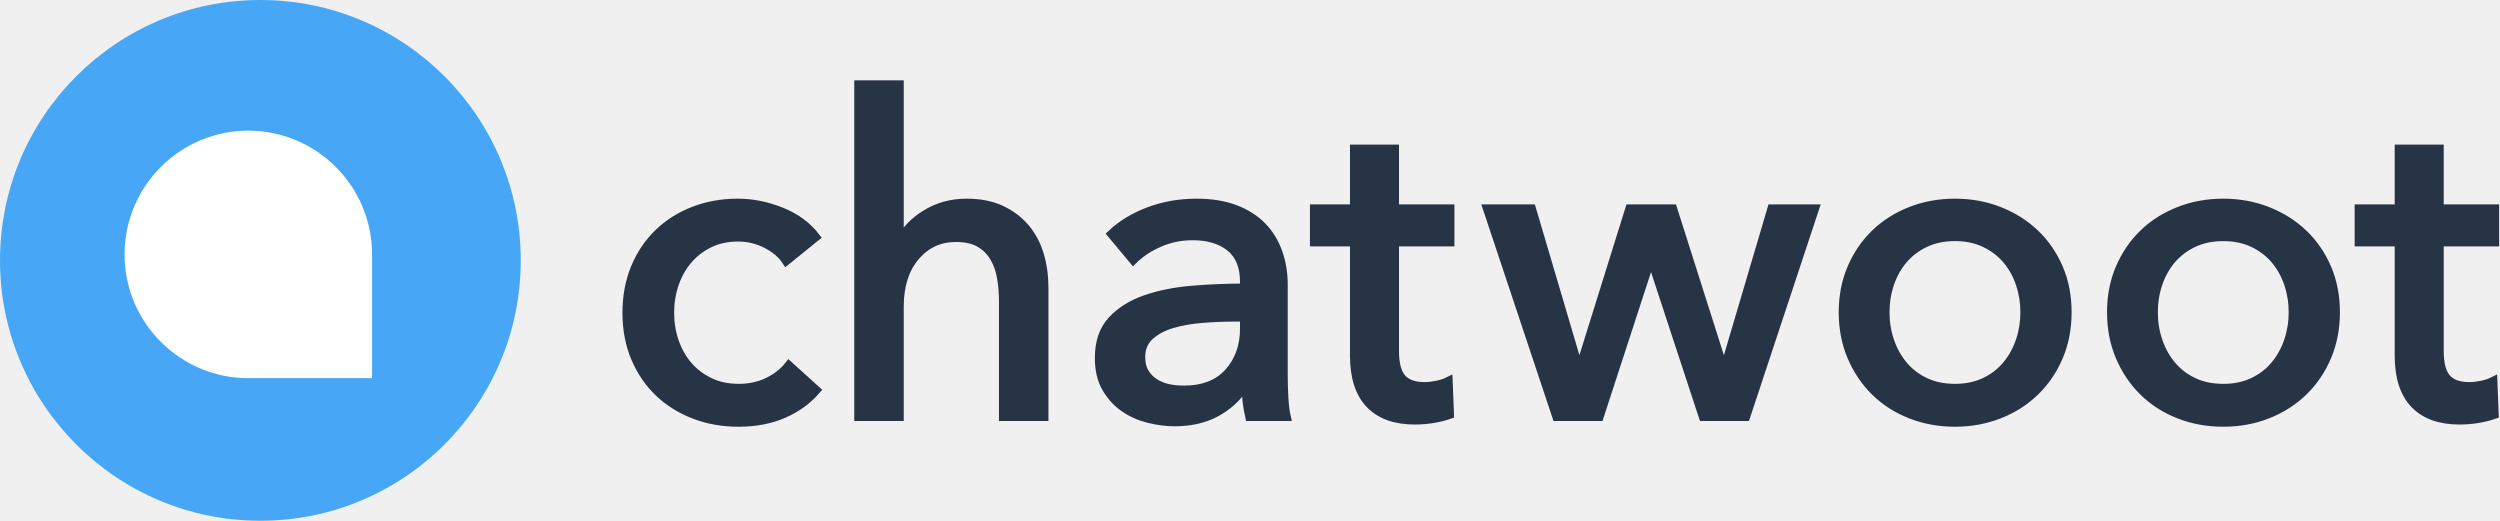
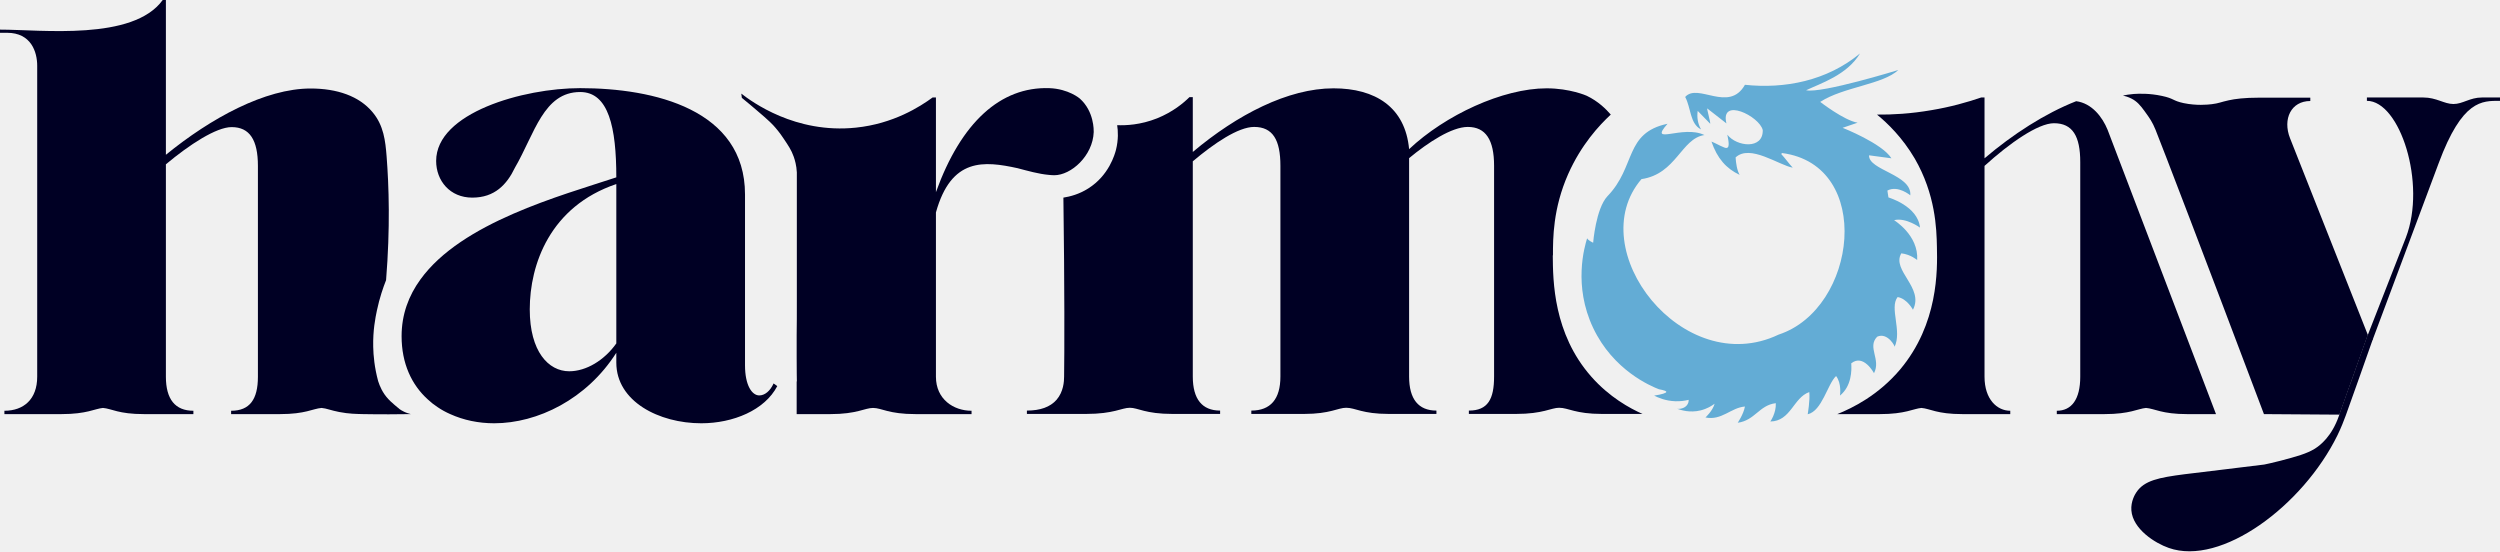
- <svg xmlns="http://www.w3.org/2000/svg" width="2458px" height="512px" viewBox="0 0 2458 512" version="1.1">
-   <g id="Logo" stroke="none" stroke-width="1" fill="none" fill-rule="evenodd">
-     <g id="on_white" fill-rule="nonzero">
-       <g id="woot-log">
-         <circle id="Oval" fill="#47A7F6" cx="256" cy="256" r="256" />
-         <path d="M362.808,368.808 L244.123,368.808 C178.699,368.808 125.457,315.562 125.457,250.122 C125.457,184.703 178.699,131.457 244.124,131.457 C309.565,131.457 362.808,184.703 362.808,250.122 L362.808,368.808 Z" id="Fill-1" stroke="#FFFFFF" stroke-width="6" fill="#FFFFFF" />
+ <svg xmlns="http://www.w3.org/2000/svg" id="Camada_2" data-name="Camada 2" viewBox="0 0 141.81 31.27">
+   <defs>
+     <style>
+       .cls-1 {
+         fill: #000024;
+       }
+ 
+       .cls-1, .cls-2 {
+         stroke-width: 0px;
+       }
+ 
+       .cls-2 {
+         fill: #63acd5;
+         fill-rule: evenodd;
+       }
+     </style>
+   </defs>
+   <g id="Layer_1" data-name="Layer 1">
+     <g>
+       <path class="cls-1" d="M22.65,23.19c-.07-.05-.17-.14-.29-.24-.03-.02-.06-.06-.11-.1-.07-.06-.15-.13-.22-.21-.33-.35-.49-.74-.58-1.02-.21-.78-.27-1.45-.28-1.95-.02-.93.12-1.63.21-2.06.15-.71.35-1.29.52-1.72.24-2.98.16-5.35.03-7.02-.07-.87-.16-1.75-.8-2.51-.76-.91-2.01-1.34-3.51-1.34-2.58,0-5.66,1.68-8.21,3.76V0h-.18C7.55,2.33,2.36,1.68,0,1.68v.18h.4c1.37,0,1.71,1.09,1.71,1.87v17.64c0,1.28-.77,1.93-1.86,1.93v.19h3.23c1.46,0,1.9-.31,2.36-.35.5.04.87.35,2.33.35h2.8v-.19c-1.03,0-1.56-.65-1.56-1.93v-12.05c1.34-1.12,2.86-2.11,3.73-2.11,1.03,0,1.49.74,1.49,2.2v11.96c0,1.28-.46,1.93-1.52,1.93v.19h2.77c1.46,0,1.86-.31,2.36-.35.27.02.53.14,1,.23.56.11,1,.11,1.36.12,1.03.02,1.99.01,2.7,0-.11-.03-.25-.07-.39-.14-.1-.05-.19-.1-.27-.16Z" />
+       <path class="cls-1" d="M43.88,21.75c-.19.43-.5.68-.81.68-.41,0-.81-.56-.81-1.71v-9.69c0-4.82-5.16-6.03-9.35-6.03-3.23,0-8.17,1.4-8.17,4.13,0,1.12.78,2.08,2.05,2.08s1.96-.74,2.42-1.7c1.12-1.93,1.62-4.29,3.7-4.29,1.62,0,2.05,2.02,2.05,4.84-3.14,1.04-8.77,2.55-11.11,5.79-.67.92-1.07,1.99-1.07,3.22,0,1.55.57,2.76,1.49,3.59.17.16.36.31.56.44.22.15.46.28.71.39.75.34,1.6.52,2.49.52,2.46,0,5.25-1.36,6.93-4v.56c0,2.2,2.42,3.44,4.82,3.44,1.8,0,3.6-.74,4.31-2.11l-.21-.15ZM34.96,19.48c-.68.96-1.71,1.58-2.67,1.58-1.18,0-2.24-1.12-2.24-3.51,0-2.55,1.15-5.84,4.91-7.11v9.04Z" />
+       <path class="cls-1" d="M62.04,7.49c-.05,1.35-1.28,2.45-2.24,2.45-.1,0-.2-.01-.31-.02-.57-.05-1.2-.23-1.77-.38-1.89-.41-3.76-.62-4.63,2.51v9.32c0,1.28,1,1.93,2.02,1.93v.19h-3.17c-1.55,0-1.92-.35-2.42-.35-.47,0-.9.35-2.42.35h-1.91v-1.82c.02-.06.01-.11.01-.11,0-.04-.01-.51-.01-1.29v-1.26c.01-.57.01-1.21.01-1.91v-7.32c-.02-.4-.11-.7-.18-.9-.13-.37-.31-.63-.55-.99-.09-.14-.25-.37-.48-.64-.16-.19-.35-.39-1.12-1.04-.2-.17-.47-.4-.79-.66l-.03-.24c.58.45,3.06,2.29,6.5,1.93,2.13-.22,3.64-1.19,4.35-1.71h.19v5.37c1.43-3.97,3.67-5.99,6.43-5.9,1.1.04,1.73.59,1.73.59.82.73.79,1.81.79,1.9Z" />
+       <path class="cls-1" d="M88.09,14.48c0-.96,0-2.65.86-4.6.74-1.67,1.76-2.77,2.42-3.38-.26-.3-.7-.75-1.37-1.07,0,0-.94-.42-2.27-.42-2.49,0-5.75,1.52-7.8,3.45-.22-2.39-1.92-3.45-4.29-3.45-2.57,0-5.46,1.49-7.98,3.61v-3.11h-.19c-.33.33-.94.84-1.83,1.2-.95.38-1.79.41-2.27.39.05.31.08.82-.07,1.41-.06.22-.38,1.43-1.57,2.18-.52.33-1.03.46-1.41.52.07,5.07.06,8.82.04,10.15,0,.27-.03.86-.43,1.32-.36.41-.93.61-1.68.61v.19h3.35c1.59,0,2.02-.35,2.49-.35s.87.35,2.42.35h2.7v-.19c-1.02,0-1.55-.65-1.55-1.93v-12.21c1.21-1.02,2.58-1.95,3.48-1.95,1.06,0,1.49.74,1.49,2.2v11.96c0,1.28-.56,1.93-1.65,1.93v.19h2.99c1.49,0,1.92-.35,2.39-.35.53,0,.9.35,2.42.35h2.7v-.19c-1.02,0-1.55-.65-1.55-1.93v-12.39c1.09-.9,2.42-1.77,3.33-1.77,1.02,0,1.49.74,1.49,2.2v11.96c0,1.28-.35,1.93-1.43,1.93v.19h2.67c1.55,0,1.99-.35,2.45-.35.53,0,.91.35,2.43.35h2.63-.33c-.72-.32-1.88-.95-2.91-2.12-2.15-2.44-2.17-5.44-2.18-6.87Z" />
+       <path class="cls-1" d="M119.55,7.36c-.29-.71-.88-1.5-1.78-1.62-1.78.7-3.6,1.88-5.2,3.24v-3.45h-.19c-.79.27-1.74.54-2.83.72-1.16.2-2.2.26-3.08.25.6.49,1.44,1.3,2.14,2.49,1.18,2.04,1.24,3.97,1.26,5.02.03,1.32.08,4.36-2.08,6.94-1.24,1.47-2.7,2.19-3.57,2.54h2.41c1.46,0,1.9-.31,2.36-.35.5.04.87.35,2.33.35h2.71v-.19c-.75,0-1.46-.65-1.46-1.93v-11.96c1.43-1.3,3.04-2.42,3.94-2.42,1.06,0,1.49.74,1.49,2.2v12.18c0,1.28-.49,1.93-1.33,1.93v.19h2.7c1.46,0,1.9-.31,2.36-.35.5.04.9.35,2.33.35h1.64l-6.15-16.13Z" />
+       <g>
+         <path class="cls-1" d="M140.79,5.53c-.69,0-1.09.37-1.62.37s-.96-.37-1.71-.37h-3.2v.19c1.87,0,3.39,4.69,2.21,7.76l-2.15,5.5c-.54,1.51-1.08,3.03-1.62,4.54h.29c.07-.59.21-1.36.53-2.22.33-.88.74-1.57,1.08-2.07,0-.01.01-.01.01-.02l3.72-9.95c1.34-3.61,2.46-3.54,3.48-3.54v-.19h-1.02Z" />
+         <path class="cls-1" d="M134.32,18.98c-.54,1.51-1.08,3.03-1.62,4.54-1.42-.01-2.86-.02-4.28-.03-3.35-8.88-5.83-15.34-6.15-16.13-.18-.44-.32-.64-.61-1.04-.25-.35-.45-.57-.74-.72-.19-.1-.37-.15-.5-.18.15-.03.36-.07.62-.09.31-.02.89-.04,1.59.11.71.15.59.27,1.24.41.73.15,1.33.09,1.59.06.41-.05.5-.12.96-.22.36-.08.88-.15,1.74-.15h2.89v.19c-1.09,0-1.58,1.02-1.15,2.11l4.41,11.15Z" />
+         <path class="cls-1" d="M134.61,19.21s-.01.01-.01.02c-.51,1.45-1.02,2.9-1.54,4.34-.1.27-.25.67-.47,1.12-1.97,4.01-6.6,7.44-9.57,6.39-.78-.27-2.04-1.07-2.12-2.13-.04-.52.22-.93.28-1.02.45-.68,1.28-.84,2.74-1.03,1.26-.16,3.05-.36,4.52-.55.11-.02.47-.1.94-.22.9-.24,1.46-.39,1.93-.68.3-.19.96-.69,1.37-1.88.01-.02.01-.03.02-.05.54-1.51,1.08-3.03,1.62-4.54.1.08.19.15.29.23Z" />
      </g>
-       <path d="M772.982,256.848 C768.658,250.217 762.171,244.667 753.522,240.198 C744.872,235.73 735.647,233.495 725.844,233.495 C715.177,233.495 705.735,235.513 697.518,239.55 C689.302,243.586 682.31,248.992 676.544,255.767 C670.778,262.542 666.381,270.398 663.354,279.336 C660.327,288.273 658.813,297.643 658.813,307.446 C658.813,317.248 660.327,326.618 663.354,335.555 C666.381,344.493 670.778,352.349 676.544,359.124 C682.31,365.899 689.374,371.305 697.735,375.341 C706.095,379.378 715.609,381.396 726.277,381.396 C736.656,381.396 746.098,379.378 754.603,375.341 C763.108,371.305 770.099,365.827 775.577,358.908 L802.822,383.558 C794.173,393.649 783.361,401.505 770.387,407.127 C757.414,412.749 742.71,415.56 726.277,415.56 C710.42,415.56 695.789,412.965 682.382,407.776 C668.976,402.586 657.372,395.307 647.569,385.937 C637.767,376.567 630.055,365.251 624.433,351.989 C618.811,338.727 616,323.879 616,307.446 C616,291.3 618.739,276.597 624.217,263.335 C629.695,250.073 637.335,238.685 647.137,229.171 C656.939,219.657 668.544,212.305 681.95,207.115 C695.356,201.926 709.843,199.331 725.412,199.331 C739.827,199.331 754.17,202.214 768.441,207.98 C782.713,213.746 794.028,222.107 802.389,233.063 L772.982,256.848 Z M885.421,236.09 C890.322,225.999 898.683,217.35 910.504,210.143 C922.324,202.935 935.586,199.331 950.29,199.331 C963.552,199.331 974.94,201.565 984.454,206.034 C993.968,210.503 1001.896,216.485 1008.239,223.981 C1014.582,231.477 1019.267,240.27 1022.294,250.361 C1025.321,260.452 1026.835,271.263 1026.835,282.795 L1026.835,409.938 L986.184,409.938 L986.184,296.634 C986.184,288.273 985.535,280.345 984.238,272.849 C982.94,265.353 980.562,258.722 977.102,252.956 C973.643,247.19 968.958,242.577 963.047,239.117 C957.137,235.658 949.425,233.928 939.911,233.928 C923.766,233.928 910.504,240.054 900.125,252.307 C889.746,264.56 884.556,280.921 884.556,301.391 L884.556,409.938 L843.905,409.938 L843.905,83 L884.556,83 L884.556,236.09 L885.421,236.09 Z M1223.171,277.174 C1223.171,261.893 1218.558,250.577 1209.332,243.226 C1200.106,235.874 1187.853,232.198 1172.573,232.198 C1161.041,232.198 1150.157,234.432 1139.923,238.901 C1129.688,243.37 1121.111,249.064 1114.191,255.983 L1092.568,230.036 C1102.659,220.522 1114.984,213.026 1129.544,207.548 C1144.103,202.07 1159.743,199.331 1176.465,199.331 C1191.169,199.331 1203.926,201.421 1214.738,205.602 C1225.549,209.782 1234.415,215.476 1241.334,222.684 C1248.253,229.892 1253.443,238.396 1256.902,248.199 C1260.362,258.001 1262.092,268.524 1262.092,279.768 L1262.092,369.287 C1262.092,376.206 1262.308,383.486 1262.741,391.126 C1263.173,398.766 1263.966,405.037 1265.119,409.938 L1228.36,409.938 C1226.054,400.136 1224.9,390.333 1224.9,380.531 L1223.603,380.531 C1216.107,391.487 1206.665,399.991 1195.277,406.046 C1183.889,412.1 1170.411,415.128 1154.842,415.128 C1146.77,415.128 1138.337,414.046 1129.544,411.884 C1120.75,409.722 1112.75,406.19 1105.542,401.289 C1098.334,396.388 1092.352,389.901 1087.595,381.828 C1082.838,373.756 1080.46,363.809 1080.46,351.989 C1080.46,336.42 1084.64,324.095 1093.001,315.014 C1101.362,305.932 1112.317,299.013 1125.868,294.256 C1139.418,289.499 1154.698,286.399 1171.708,284.958 C1188.718,283.516 1205.872,282.795 1223.171,282.795 L1223.171,277.174 Z M1213.224,312.203 C1203.133,312.203 1192.682,312.635 1181.871,313.5 C1171.059,314.365 1161.257,316.095 1152.464,318.689 C1143.67,321.284 1136.391,325.176 1130.625,330.366 C1124.859,335.555 1121.976,342.475 1121.976,351.124 C1121.976,357.178 1123.201,362.224 1125.651,366.26 C1128.102,370.296 1131.345,373.612 1135.382,376.206 C1139.418,378.801 1143.887,380.603 1148.788,381.612 C1153.689,382.621 1158.734,383.126 1163.924,383.126 C1182.952,383.126 1197.584,377.432 1207.818,366.044 C1218.053,354.655 1223.171,340.312 1223.171,323.014 L1223.171,312.203 L1213.224,312.203 Z M1425.993,238.252 L1371.504,238.252 L1371.504,345.069 C1371.504,357.467 1373.81,366.332 1378.423,371.666 C1383.036,376.999 1390.388,379.666 1400.478,379.666 C1404.226,379.666 1408.263,379.234 1412.587,378.369 C1416.912,377.504 1420.804,376.206 1424.264,374.477 L1425.561,407.776 C1420.66,409.506 1415.254,410.875 1409.344,411.884 C1403.433,412.893 1397.307,413.398 1390.964,413.398 C1371.648,413.398 1356.872,408.064 1346.637,397.397 C1336.402,386.729 1331.285,370.729 1331.285,349.394 L1331.285,238.252 L1291.931,238.252 L1291.931,204.953 L1331.285,204.953 L1331.285,146.139 L1371.504,146.139 L1371.504,204.953 L1425.993,204.953 L1425.993,238.252 Z M1506.078,204.953 L1552.351,361.503 L1553.216,361.503 L1602.083,204.953 L1644.897,204.953 L1694.629,361.503 L1695.494,361.503 L1741.767,204.953 L1784.581,204.953 L1716.685,409.938 L1674.304,409.938 L1623.706,255.983 L1622.841,255.983 L1572.676,409.938 L1530.295,409.938 L1461.967,204.953 L1506.078,204.953 Z M2032.811,307.013 C2032.811,322.87 2030,337.429 2024.378,350.691 C2018.756,363.953 2010.972,375.413 2001.026,385.072 C1991.079,394.73 1979.331,402.226 1965.78,407.56 C1952.23,412.893 1937.671,415.56 1922.102,415.56 C1906.534,415.56 1891.974,412.893 1878.424,407.56 C1864.873,402.226 1853.197,394.73 1843.395,385.072 C1833.592,375.413 1825.88,363.953 1820.258,350.691 C1814.636,337.429 1811.825,322.87 1811.825,307.013 C1811.825,291.156 1814.636,276.669 1820.258,263.551 C1825.88,250.433 1833.592,239.117 1843.395,229.603 C1853.197,220.089 1864.873,212.665 1878.424,207.332 C1891.974,201.998 1906.534,199.331 1922.102,199.331 C1937.671,199.331 1952.23,201.998 1965.78,207.332 C1979.331,212.665 1991.079,220.089 2001.026,229.603 C2010.972,239.117 2018.756,250.433 2024.378,263.551 C2030,276.669 2032.811,291.156 2032.811,307.013 Z M1990.43,307.013 C1990.43,297.211 1988.917,287.841 1985.89,278.903 C1982.862,269.966 1978.466,262.11 1972.7,255.334 C1966.934,248.559 1959.798,243.154 1951.293,239.117 C1942.788,235.081 1933.058,233.063 1922.102,233.063 C1911.146,233.063 1901.416,235.081 1892.911,239.117 C1884.406,243.154 1877.271,248.559 1871.505,255.334 C1865.738,262.11 1861.342,269.966 1858.315,278.903 C1855.287,287.841 1853.774,297.211 1853.774,307.013 C1853.774,316.816 1855.287,326.185 1858.315,335.123 C1861.342,344.06 1865.738,351.989 1871.505,358.908 C1877.271,365.827 1884.406,371.305 1892.911,375.341 C1901.416,379.378 1911.146,381.396 1922.102,381.396 C1933.058,381.396 1942.788,379.378 1951.293,375.341 C1959.798,371.305 1966.934,365.827 1972.7,358.908 C1978.466,351.989 1982.862,344.06 1985.89,335.123 C1988.917,326.185 1990.43,316.816 1990.43,307.013 Z M2296.611,307.013 C2296.611,322.87 2293.8,337.429 2288.178,350.691 C2282.556,363.953 2274.771,375.413 2264.825,385.072 C2254.878,394.73 2243.13,402.226 2229.58,407.56 C2216.029,412.893 2201.47,415.56 2185.901,415.56 C2170.333,415.56 2155.774,412.893 2142.223,407.56 C2128.673,402.226 2116.996,394.73 2107.194,385.072 C2097.392,375.413 2089.68,363.953 2084.058,350.691 C2078.436,337.429 2075.625,322.87 2075.625,307.013 C2075.625,291.156 2078.436,276.669 2084.058,263.551 C2089.68,250.433 2097.392,239.117 2107.194,229.603 C2116.996,220.089 2128.673,212.665 2142.223,207.332 C2155.774,201.998 2170.333,199.331 2185.901,199.331 C2201.47,199.331 2216.029,201.998 2229.58,207.332 C2243.13,212.665 2254.878,220.089 2264.825,229.603 C2274.771,239.117 2282.556,250.433 2288.178,263.551 C2293.8,276.669 2296.611,291.156 2296.611,307.013 Z M2254.23,307.013 C2254.23,297.211 2252.716,287.841 2249.689,278.903 C2246.662,269.966 2242.265,262.11 2236.499,255.334 C2230.733,248.559 2223.597,243.154 2215.092,239.117 C2206.587,235.081 2196.857,233.063 2185.901,233.063 C2174.946,233.063 2165.215,235.081 2156.71,239.117 C2148.205,243.154 2141.07,248.559 2135.304,255.334 C2129.538,262.11 2125.141,269.966 2122.114,278.903 C2119.087,287.841 2117.573,297.211 2117.573,307.013 C2117.573,316.816 2119.087,326.185 2122.114,335.123 C2125.141,344.06 2129.538,351.989 2135.304,358.908 C2141.07,365.827 2148.205,371.305 2156.71,375.341 C2165.215,379.378 2174.946,381.396 2185.901,381.396 C2196.857,381.396 2206.587,379.378 2215.092,375.341 C2223.597,371.305 2230.733,365.827 2236.499,358.908 C2242.265,351.989 2246.662,344.06 2249.689,335.123 C2252.716,326.185 2254.23,316.816 2254.23,307.013 Z M2453.16,238.252 L2398.671,238.252 L2398.671,345.069 C2398.671,357.467 2400.977,366.332 2405.59,371.666 C2410.203,376.999 2417.554,379.666 2427.645,379.666 C2431.393,379.666 2435.429,379.234 2439.754,378.369 C2444.079,377.504 2447.971,376.206 2451.43,374.477 L2452.728,407.776 C2447.827,409.506 2442.421,410.875 2436.511,411.884 C2430.6,412.893 2424.474,413.398 2418.131,413.398 C2398.815,413.398 2384.039,408.064 2373.804,397.397 C2363.569,386.729 2358.452,370.729 2358.452,349.394 L2358.452,238.252 L2319.098,238.252 L2319.098,204.953 L2358.452,204.953 L2358.452,146.139 L2398.671,146.139 L2398.671,204.953 L2453.16,204.953 L2453.16,238.252 Z" id="chatwoot" stroke="#273445" stroke-width="8" fill="#273444" />
+       <path class="cls-2" d="M90.04,13.54s.07.11.33.23c0,0,.15-1.93.81-2.64,1.63-1.68.95-3.59,3.41-4.11-1.12,1.27.86.04,2.09.64-1.32.2-1.59,2.21-3.57,2.5-3.41,3.98,2.36,11.41,7.78,8.82,4.46-1.46,5.42-9.62.19-10.3-.02.03-.02.03-.04.06.2.21.45.56.65.77-.79-.14-2.42-1.35-3.24-.58.02.32.08.74.23.99-.76-.36-1.27-.93-1.6-1.89.23.09.46.23.69.32.45.22.25-.45.21-.71.54.69,2.04.85,2.01-.26-.18-.79-2.43-1.89-2.06-.38-.34-.26-.75-.59-1.09-.85-.03,0,.2.83.17.87-.24-.24-.47-.48-.71-.73-.05.36,0,.72.19,1.05-.64-.32-.57-1.24-.9-1.84.72-.82,2.48.92,3.39-.69,2.24.24,4.65-.22,6.53-1.78-.75,1.24-2.25,1.7-3.06,2.09.89.19,5.23-1.15,5.23-1.15-.86.82-3.12.96-4.43,1.81,0,0,1.35,1.05,2.12,1.18l-.85.29s2.24.88,2.77,1.73l-1.27-.17c-.04.85,2.44,1.09,2.34,2.27,0,0-.7-.59-1.3-.27l.06.39s1.67.48,1.79,1.71c0,0-.81-.59-1.47-.42,0,0,1.4.85,1.31,2.26,0,0-.37-.32-.9-.38-.57.97,1.31,1.95.66,3.2,0,0-.33-.63-.87-.72-.48.61.27,1.93-.18,2.84.09.02-.38-.87-.98-.59-.58.6.23,1.28-.18,2.07,0-.01-.6-1.12-1.29-.56.03.41.02,1.29-.64,1.83,0,0,.11-.68-.22-1.11-.49.46-.79,1.98-1.61,2.17,0,0,.14-.8.09-1.26-.91.32-1.04,1.65-2.21,1.67,0,0,.34-.48.31-1.04-.94.11-1.18.98-2.16,1.11,0,0,.33-.48.41-.92-.79.06-1.32.81-2.24.62,0,0,.41-.37.52-.78-.16.12-.43.29-.8.38-.61.15-1.11-.02-1.32-.09.24.02.47-.07.58-.25.06-.09.07-.19.07-.26-.2.05-.46.09-.76.08-.55-.02-.97-.2-1.2-.32.46-.07.69-.15.69-.21,0-.05-.14-.1-.42-.15-.46-.18-2.59-1.07-3.73-3.48-1.14-2.4-.49-4.61-.34-5.09Z" />
    </g>
  </g>
</svg>
